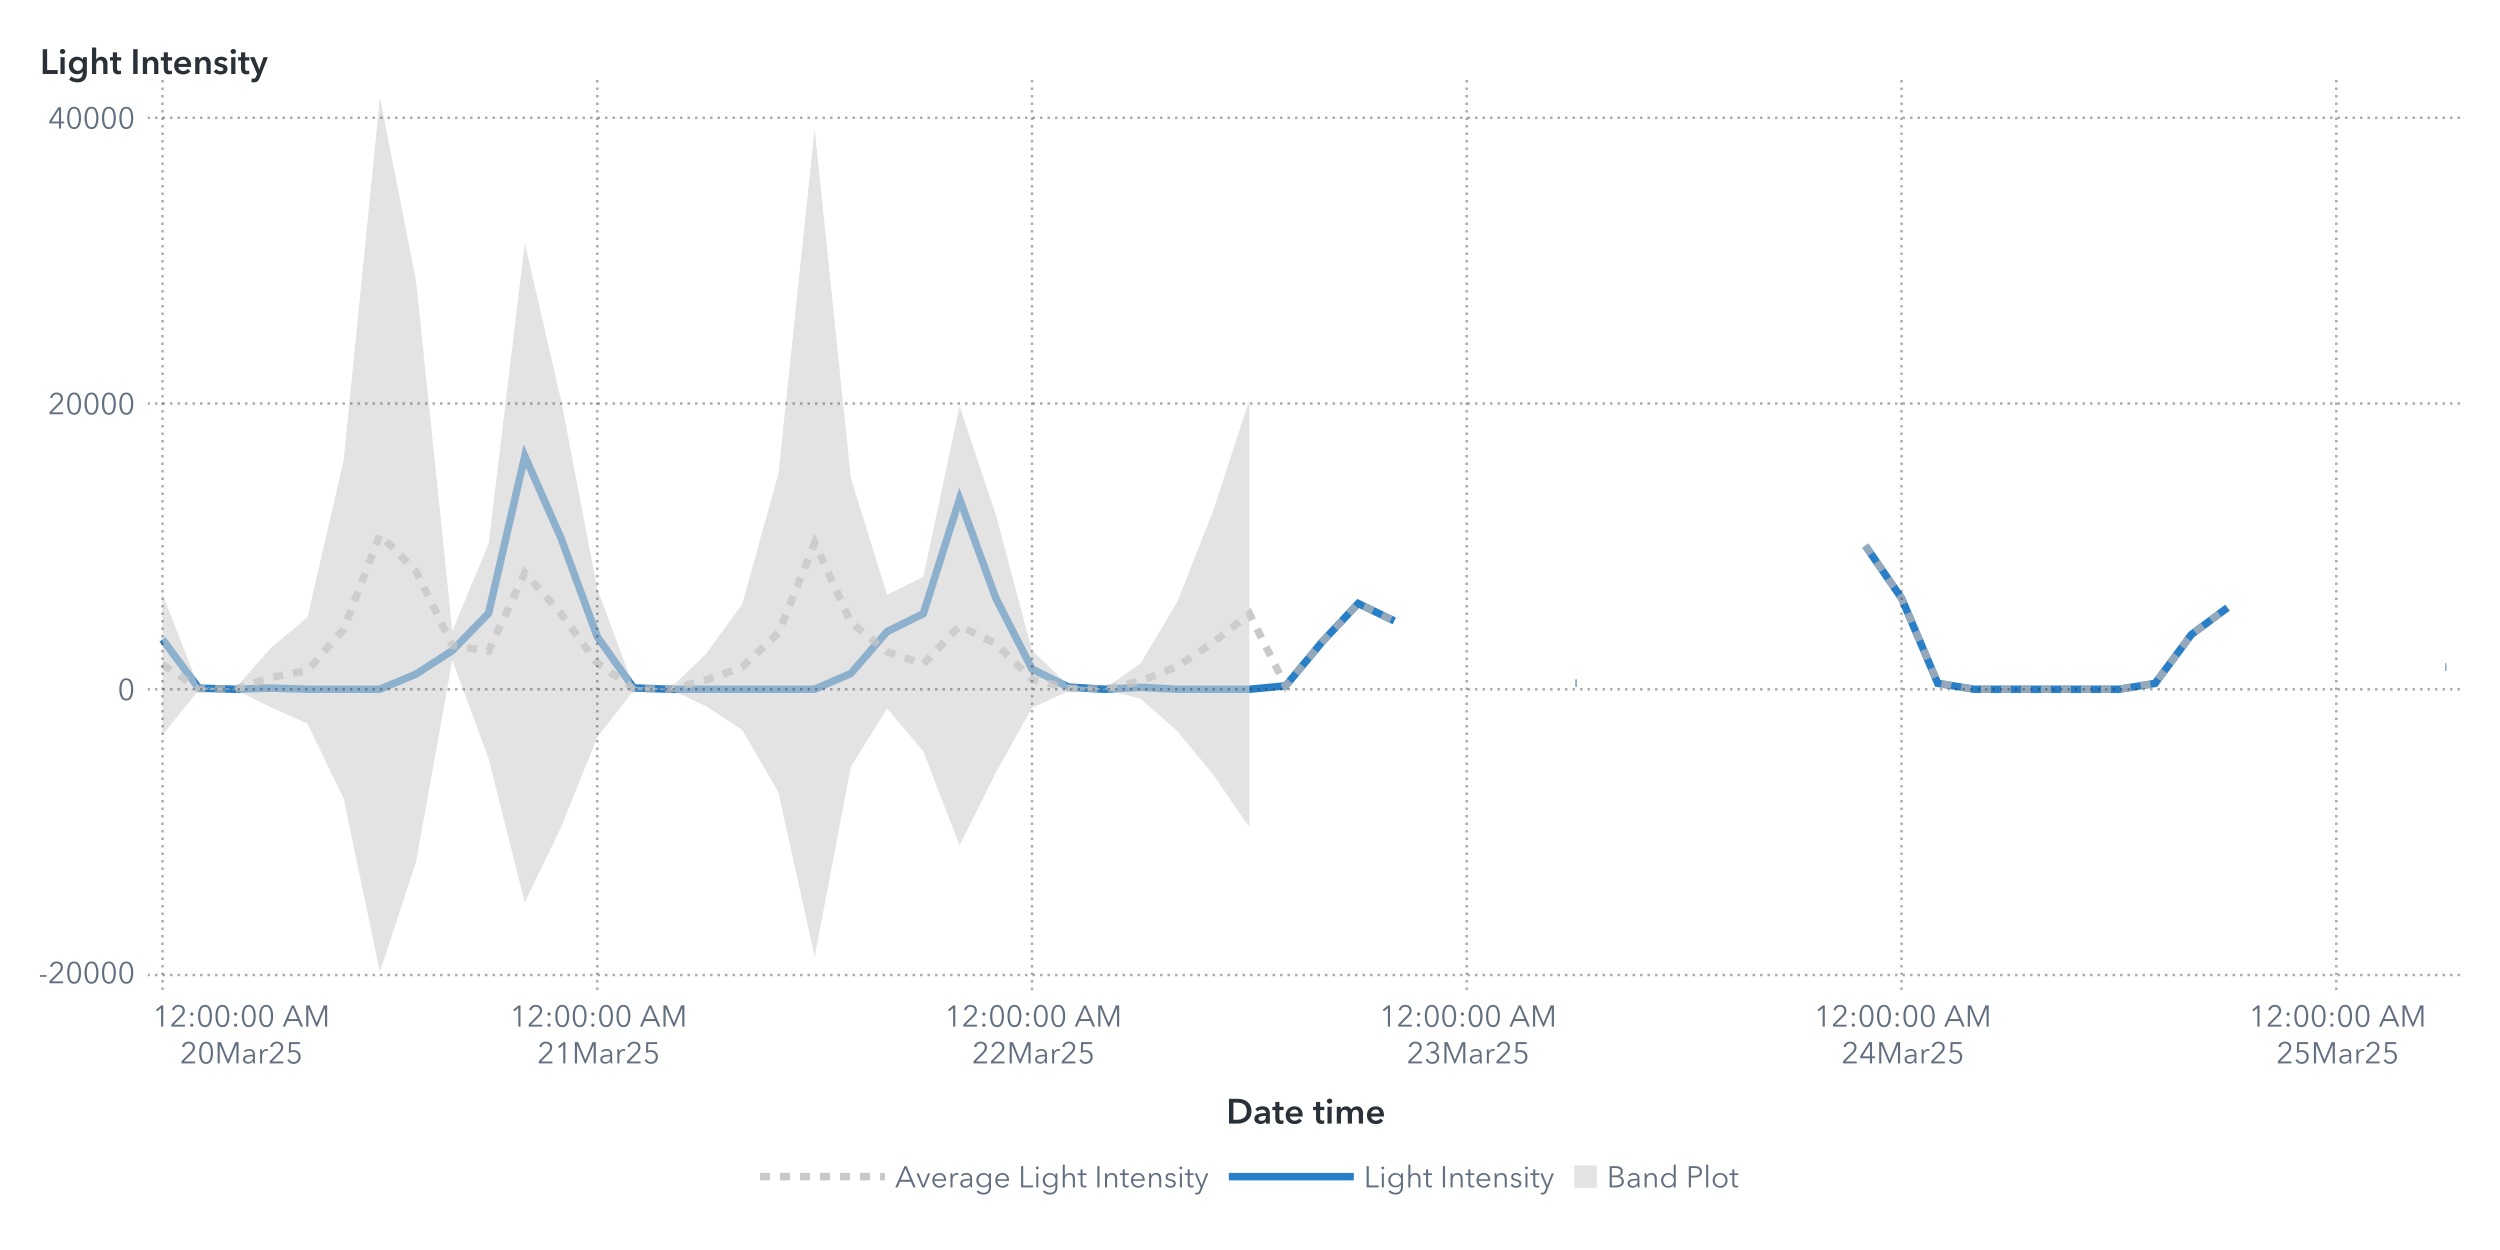
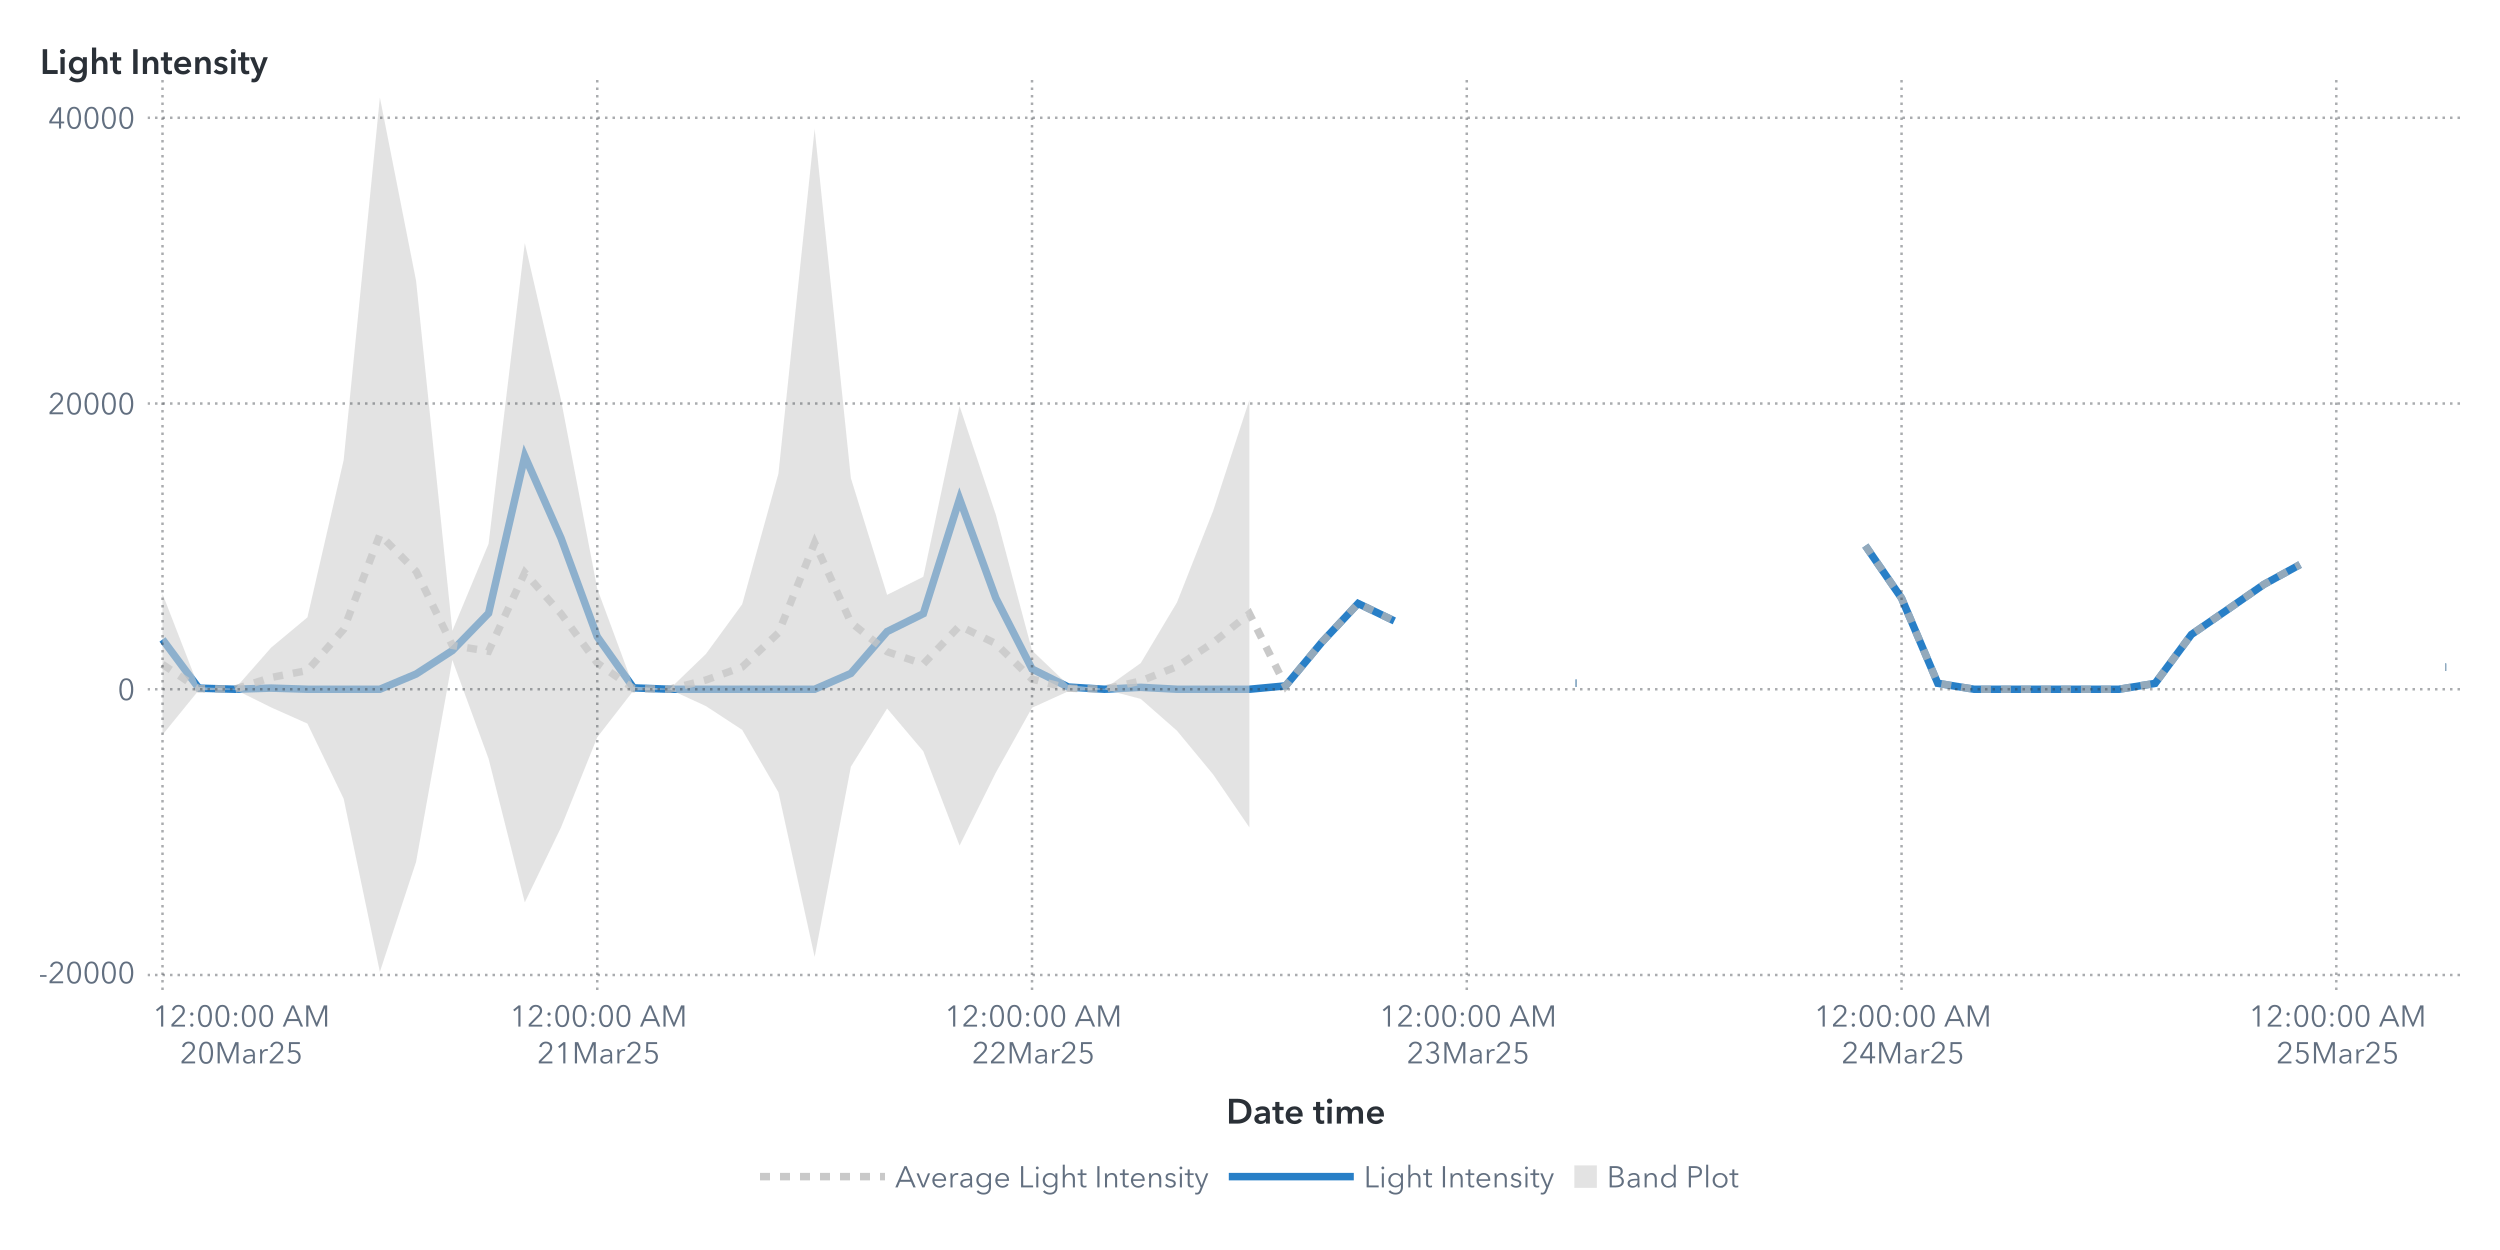
<svg xmlns="http://www.w3.org/2000/svg" xmlns:xlink="http://www.w3.org/1999/xlink" version="1.1" width="1000" height="500" viewBox="0 0 1000 500">
  <rect x="0" y="0" width="1000" height="500" fill="#ffffff">
</rect>
  <g>
    <rect x="0" y="0" rx="5" ry="5" width="1000.0" height="500.0" fill="#ffffff" opacity="0">
</rect>
    <rect x="0" y="0" rx="5" ry="5" width="1000.0" height="500.0" fill="#ffffff" opacity="0">
</rect>
    <rect x="0" y="0" rx="5" ry="5" width="1000.0" height="500.0" fill="#ffffff" opacity="0">
</rect>
    <rect x="0" y="0" rx="5" ry="5" width="1000.0" height="500.0" fill="#ffffff" opacity="0">
</rect>
    <g transform=" translate(16.0 -16.0)">
      <defs>
        <clipPath id="ClipPath0">
          <rect x="43" y="46" width="928" height="366">
</rect>
        </clipPath>
      </defs>
      <g clip-path="url(#ClipPath0)">
        <defs>
          <clipPath id="ClipPath1">
            <rect x="43" y="48" width="926" height="364">
</rect>
          </clipPath>
        </defs>
        <g clip-path="url(#ClipPath1)">
          <g transform="">
            <polyline id="Polyline_75" points="49.0,271.77  63.49,291.26  77.98,291.7  92.48,291.24  106.97,291.7  121.46,291.7  135.95,291.7  150.44,285.61  164.94,276.22  179.43,261.3  193.92,198.47  208.41,231.26  222.9,270.69  237.4,291.15  251.89,291.7  266.38,291.7  280.87,291.7  295.37,291.7  309.86,291.7  324.35,285.37  338.84,268.63  353.33,261.47  367.83,215.57  382.32,255.21  396.81,283.6  411.3,290.81  425.79,291.7  440.29,290.93  454.78,291.7  469.27,291.7  483.76,291.7  498.25,290.34  512.75,272.87  527.24,257.4  541.73,264.37 " fill="none" stroke="#287fc7" stroke-width="3.0">
</polyline>
            <polyline id="Polyline_75" points="614.19,289.28  614.69,289.28 " fill="none" stroke="#287fc7" stroke-width="3.0">
</polyline>
-             <polyline id="Polyline_75" points="730.13,234.25  744.62,255.28  759.11,289.33  773.6,291.7  788.1,291.7  802.59,291.7  817.08,291.7  831.57,291.7  846.06,289.34  860.56,269.8  875.05,259.03 " fill="none" stroke="#287fc7" stroke-width="3.0">
+             <polyline id="Polyline_75" points="730.13,234.25  744.62,255.28  759.11,289.33  773.6,291.7  788.1,291.7  802.59,291.7  817.08,291.7  831.57,291.7  846.06,289.34  860.56,269.8  875.05,259.82  889.54,249.77  904.03,241.82 " fill="none" stroke="#287fc7" stroke-width="3.0">
</polyline>
            <polyline id="Polyline_75" points="962.0,282.87  962.5,282.87 " fill="none" stroke="#287fc7" stroke-width="3.0">
</polyline>
          </g>
          <g transform="">
            <polyline id="Polyline_204" points="49.0,281.74  63.49,291.48  77.98,291.65  92.48,287.0  106.97,284.19  121.46,267.76  135.95,229.87  150.44,244.54  164.94,274.16  179.43,276.5  193.92,245.08  208.41,261.48  222.9,281.2  237.4,291.43  251.89,291.67  266.38,288.01  280.87,282.82  295.37,269.17  309.86,233.14  324.35,264.96  338.84,276.67  353.33,281.62  367.83,266.33  382.32,273.45  396.81,287.65  411.3,291.26  425.79,291.67  440.29,288.4  454.78,282.64  469.27,273.05  483.76,261.47  498.25,290.34  512.75,272.87  527.24,257.4  541.73,264.37 " fill="none" stroke="#b7b7b7" stroke-width="3.0" stroke-dasharray="4,4" opacity="0.75">
</polyline>
            <polyline id="Polyline_204" points="614.19,289.28  614.69,289.28 " fill="none" stroke="#b7b7b7" stroke-width="3.0" stroke-dasharray="4,4" opacity="0.75">
</polyline>
-             <polyline id="Polyline_204" points="730.13,234.25  744.62,255.28  759.11,289.33  773.6,291.7  788.1,291.7  802.59,291.7  817.08,291.7  831.57,291.7  846.06,289.34  860.56,269.8  875.05,259.03 " fill="none" stroke="#b7b7b7" stroke-width="3.0" stroke-dasharray="4,4" opacity="0.75">
+             <polyline id="Polyline_204" points="730.13,234.25  744.62,255.28  759.11,289.33  773.6,291.7  788.1,291.7  802.59,291.7  817.08,291.7  831.57,291.7  846.06,289.34  860.56,269.8  875.05,259.82  889.54,249.77  904.03,241.82 " fill="none" stroke="#b7b7b7" stroke-width="3.0" stroke-dasharray="4,4" opacity="0.75">
</polyline>
            <polyline id="Polyline_204" points="962.0,282.87  962.5,282.87 " fill="none" stroke="#b7b7b7" stroke-width="3.0" stroke-dasharray="4,4" opacity="0.75">
</polyline>
          </g>
          <g transform="">
            <polygon points="49.0,309.93  63.49,292.11  77.98,291.8  92.48,298.98  106.97,305.44  121.46,335.47  135.95,404.75  150.44,360.71  164.94,280.0  179.43,319.48  193.92,376.94  208.41,346.96  222.9,310.91  237.4,292.21  251.89,291.77  266.38,298.45  280.87,307.94  295.37,332.9  309.86,398.77  324.35,322.68  338.84,299.4  353.33,316.53  367.83,354.23  382.32,325.07  396.81,299.11  411.3,292.52  425.79,291.77  440.29,295.56  454.78,308.28  469.27,325.8  483.76,346.98  483.76,175.96  469.27,220.31  454.78,256.99  440.29,281.24  425.79,291.57  411.3,290.0  396.81,276.19  382.32,221.84  367.83,178.42  353.33,246.71  338.84,253.94  324.35,207.25  309.86,67.52  295.37,205.45  280.87,257.71  266.38,277.57  251.89,291.56  237.4,290.65  222.9,251.48  208.41,176.0  193.92,113.23  179.43,233.51  164.94,268.32  150.44,128.38  135.95,55.0  121.46,200.05  106.97,262.94  92.48,275.02  77.98,291.51  63.49,290.85  49.0,253.54 " fill="#d1d1d1" fill-opacity="0.6">
</polygon>
          </g>
        </g>
        <path d="M43.0 406.0L969.0 406.0" stroke="#2a3037" stroke-dasharray="1,2" fill="none" opacity="0.4">
</path>
        <path d="M43.0 291.7L969.0 291.7" stroke="#2a3037" stroke-dasharray="1,2" fill="none" opacity="0.4">
</path>
        <path d="M43.0 177.41L969.0 177.41" stroke="#2a3037" stroke-dasharray="1,2" fill="none" opacity="0.4">
</path>
        <path d="M43.0 63.11L969.0 63.11" stroke="#2a3037" stroke-dasharray="1,2" fill="none" opacity="0.4">
</path>
        <path d="M49.0 412.0L49.0 48.0" stroke="#2a3037" stroke-dasharray="1,2" fill="none" opacity="0.4">
</path>
        <path d="M222.9 412.0L222.9 48.0" stroke="#2a3037" stroke-dasharray="1,2" fill="none" opacity="0.4">
</path>
        <path d="M396.81 412.0L396.81 48.0" stroke="#2a3037" stroke-dasharray="1,2" fill="none" opacity="0.4">
</path>
        <path d="M570.71 412.0L570.71 48.0" stroke="#2a3037" stroke-dasharray="1,2" fill="none" opacity="0.4">
</path>
        <path d="M744.62 412.0L744.62 48.0" stroke="#2a3037" stroke-dasharray="1,2" fill="none" opacity="0.4">
</path>
        <path d="M918.52 412.0L918.52 48.0" stroke="#2a3037" stroke-dasharray="1,2" fill="none" opacity="0.4">
</path>
      </g>
      <defs>
        <clipPath id="ClipPath2">
          <rect x="0" y="49" width="43" height="363">
</rect>
        </clipPath>
      </defs>
      <g clip-path="url(#ClipPath2)">
        <g fill="#626f80" stroke="#626f80" transform="translate(-0.64 409.3) scale(0.012 -0.012)">
          <defs>
            <path id="g45/TT0" d="M272.0 214.0 L48.0 214.0 L48.0 271.0 L272.0 271.0 L272.0 214.0Z">
</path>
          </defs>
          <use x="0" y="0" xlink:href="#g45/TT0" />
          <defs>
            <path id="g50/TT0" d="M51.0 0 L51.0 75.0 L341.0 368.0Q 380.0,408.0  403.0,447.0 T 426.0,530.0 Q 426.0,590.0  385.5,627.5 T 286.0,665.0 Q 230.0,665.0  191.0,630.0 T 140.0,539.0  L69.0 553.0Q 84.0,629.0  144.0,677.5 T 286.0,726.0 Q 344.0,726.0  392.5,703.5 T 470.0,637.0 T 499.0,531.0 Q 499.0,469.0  470.0,421.5 T 384.0,317.0  L129.0 64.0 L504.0 64.0 L504.0 0 L51.0 0Z">
</path>
          </defs>
          <use x="320.0" y="0" xlink:href="#g50/TT0" />
          <defs>
            <path id="g48/TT0" d="M522.0 353.0Q 522.0,195.0  467.0,88.5 T 290.0,-18.0 Q 167.0,-18.0  112.5,88.5 T 58.0,353.0 Q 58.0,512.0  112.5,619.0 T 290.0,726.0 Q 412.0,726.0  467.0,618.5 T 522.0,353.0 Z M131.0 353.0Q 131.0,226.0  167.5,135.0 T 290.0,44.0 Q 375.0,44.0  412.0,135.5 T 449.0,353.0 Q 449.0,480.0  412.0,572.5 T 290.0,665.0 Q 204.0,665.0  167.5,573.0 T 131.0,353.0 Z">
</path>
          </defs>
          <use x="900.0" y="0" xlink:href="#g48/TT0" />
          <use x="1480.0" y="0" xlink:href="#g48/TT0" />
          <use x="2060.0" y="0" xlink:href="#g48/TT0" />
          <use x="2640.0" y="0" xlink:href="#g48/TT0" />
        </g>
        <text id="Text_462" x="38.0" y="409.3" font-size="9.0pt" font-family="Avenir Next for SAS" fill="#626f80" text-anchor="end" opacity="0">
-20000</text>
        <g fill="#626f80" stroke="#626f80" transform="translate(31.04 296.01) scale(0.012 -0.012)">
          <use x="0" y="0" xlink:href="#g48/TT0" />
        </g>
        <text id="Text_463" x="38.0" y="296.01" font-size="9.0pt" font-family="Avenir Next for SAS" fill="#626f80" text-anchor="end" opacity="0">
0</text>
        <g fill="#626f80" stroke="#626f80" transform="translate(3.2 181.71) scale(0.012 -0.012)">
          <use x="0" y="0" xlink:href="#g50/TT0" />
          <use x="580.0" y="0" xlink:href="#g48/TT0" />
          <use x="1160.0" y="0" xlink:href="#g48/TT0" />
          <use x="1740.0" y="0" xlink:href="#g48/TT0" />
          <use x="2320.0" y="0" xlink:href="#g48/TT0" />
        </g>
        <text id="Text_464" x="38.0" y="181.71" font-size="9.0pt" font-family="Avenir Next for SAS" fill="#626f80" text-anchor="end" opacity="0">
20000</text>
        <g fill="#626f80" stroke="#626f80" transform="translate(3.2 67.41) scale(0.012 -0.012)">
          <defs>
            <path id="g52/TT0" d="M436.0 234.0 L540.0 234.0 L540.0 171.0 L436.0 171.0 L436.0 0 L366.0 0 L366.0 171.0 L42.0 171.0 L42.0 241.0 L342.0 708.0 L436.0 708.0 L436.0 234.0Z M366.0 627.0 L364.0 627.0 L117.0 234.0 L366.0 234.0 L366.0 627.0Z">
</path>
          </defs>
          <use x="0" y="0" xlink:href="#g52/TT0" />
          <use x="580.0" y="0" xlink:href="#g48/TT0" />
          <use x="1160.0" y="0" xlink:href="#g48/TT0" />
          <use x="1740.0" y="0" xlink:href="#g48/TT0" />
          <use x="2320.0" y="0" xlink:href="#g48/TT0" />
        </g>
        <text id="Text_465" x="38.0" y="67.41" font-size="9.0pt" font-family="Avenir Next for SAS" fill="#626f80" text-anchor="end" opacity="0">
40000</text>
      </g>
      <g fill="#2a3037" stroke="#2a3037" transform="translate(0 45.59) scale(0.014 -0.014)">
        <defs>
          <path id="g76/TT1" d="M78.0 708.0 L204.0 708.0 L204.0 112.0 L505.0 112.0 L505.0 0 L78.0 0 L78.0 708.0Z">
</path>
        </defs>
        <use x="0" y="0" xlink:href="#g76/TT1" />
        <defs>
          <path id="g105/TT1" d="M133.0 715.0Q 166.0,715.0  188.5,694.5 T 211.0,643.0 Q 211.0,612.0  188.5,591.5 T 133.0,571.0 Q 101.0,571.0  79.0,592.5 T 57.0,643.0 Q 57.0,672.0  79.0,693.5 T 133.0,715.0 Z M74.0 480.0 L194.0 480.0 L194.0 0 L74.0 0 L74.0 480.0Z">
</path>
        </defs>
        <use x="511.0" y="0" xlink:href="#g105/TT1" />
        <defs>
          <path id="g103/TT1" d="M560.0 43.0Q 560.0,-91.0  492.5,-165.5 T 289.0,-240.0 Q 228.0,-240.0  162.0,-219.0 T 51.0,-161.0  L120.0 -68.0Q 154.0,-101.0  198.5,-118.5 T 288.0,-136.0 Q 370.0,-136.0  405.0,-92.5 T 440.0,29.0  L440.0 64.0 L438.0 64.0Q 412.0,29.0  371.5,10.5 T 281.0,-8.0 Q 211.0,-8.0  157.0,25.5 T 73.5,116.5 T 44.0,242.0 Q 44.0,312.0  73.0,369.5 T 155.0,460.5 T 279.0,494.0 Q 331.0,494.0  375.0,472.0 T 444.0,408.0  L446.0 408.0 L446.0 480.0 L560.0 480.0 L560.0 43.0Z M166.0 243.0Q 166.0,204.0  182.5,169.0 T 230.5,112.5 T 303.0,91.0 Q 346.0,91.0  378.5,112.0 T 428.5,168.0 T 446.0,243.0 Q 446.0,285.0  428.5,320.0 T 378.5,375.5 T 304.0,396.0 Q 241.0,396.0  203.5,352.5 T 166.0,243.0 Z">
</path>
        </defs>
        <use x="779.0" y="0" xlink:href="#g103/TT1" />
        <defs>
          <path id="g104/TT1" d="M516.0 300.0 L516.0 0 L396.0 0 L396.0 264.0Q 396.0,391.0  307.0,391.0 Q 253.0,391.0  223.5,352.5 T 194.0,262.0  L194.0 0 L74.0 0 L74.0 756.0 L194.0 756.0 L194.0 413.0 L196.0 413.0Q 212.0,446.0  250.5,470.0 T 339.0,494.0 Q 427.0,494.0  471.5,437.5 T 516.0,300.0 Z">
</path>
        </defs>
        <use x="1411.0" y="0" xlink:href="#g104/TT1" />
        <defs>
          <path id="g116/TT1" d="M3.0 480.0 L87.0 480.0 L87.0 619.0 L205.0 619.0 L205.0 480.0 L325.0 480.0 L325.0 384.0 L205.0 384.0 L205.0 161.0Q 205.0,125.0  218.0,106.0 T 268.0,87.0 Q 299.0,87.0  319.0,97.0  L323.0 3.0Q 289.0,-10.0  243.0,-10.0 Q 155.0,-10.0  121.0,35.5 T 87.0,160.0  L87.0 384.0 L3.0 384.0 L3.0 480.0Z">
</path>
        </defs>
        <use x="1995.0" y="0" xlink:href="#g116/TT1" />
        <defs>
          <path id="g73/TT1" d="M78.0 708.0 L204.0 708.0 L204.0 0 L78.0 0 L78.0 708.0Z">
</path>
        </defs>
        <use x="2585.0" y="0" xlink:href="#g73/TT1" />
        <defs>
          <path id="g110/TT1" d="M186.0 480.0 L186.0 403.0 L188.0 403.0Q 205.0,441.0  245.5,467.5 T 337.0,494.0 Q 425.0,494.0  469.5,437.5 T 514.0,300.0  L514.0 0 L394.0 0 L394.0 266.0Q 394.0,394.0  304.0,394.0 Q 250.0,394.0  221.0,355.5 T 192.0,264.0  L192.0 0 L72.0 0 L72.0 480.0 L186.0 480.0Z">
</path>
        </defs>
        <use x="2867.0" y="0" xlink:href="#g110/TT1" />
        <use x="3449.0" y="0" xlink:href="#g116/TT1" />
        <defs>
          <path id="g101/TT1" d="M529.0 202.0 L164.0 202.0Q 168.0,152.0  208.0,118.0 T 301.0,84.0 Q 384.0,84.0  428.0,146.0  L508.0 82.0Q 437.0,-14.0  302.0,-14.0 Q 228.0,-14.0  169.5,16.5 T 77.5,104.0 T 44.0,237.0 Q 44.0,313.0  77.0,371.5 T 168.0,462.0 T 298.0,494.0 Q 402.0,494.0  466.0,427.0 T 530.0,234.0 Q 530.0,213.0  529.0,202.0 Z M297.0 404.0Q 244.0,404.0  206.0,371.0 T 164.0,288.0  L410.0 288.0Q 410.0,338.0  381.0,371.0 T 297.0,404.0 Z">
</path>
        </defs>
        <use x="3789.0" y="0" xlink:href="#g101/TT1" />
        <use x="4363.0" y="0" xlink:href="#g110/TT1" />
        <defs>
          <path id="g115/TT1" d="M230.0 404.0Q 198.0,404.0  175.5,391.0 T 153.0,352.0 Q 153.0,327.0  176.0,315.0 T 257.0,289.0 Q 325.0,273.0  368.5,241.0 T 412.0,146.0 Q 412.0,64.0  355.5,25.0 T 212.0,-14.0 Q 155.0,-14.0  102.0,7.0 T 15.0,65.0  L94.0 139.0Q 114.0,112.0  146.5,95.5 T 217.0,79.0 Q 248.0,79.0  271.0,93.0 T 294.0,136.0 Q 294.0,164.0  269.5,177.5 T 184.0,205.0 Q 119.0,221.0  80.5,250.5 T 42.0,341.0 Q 42.0,416.0  98.0,455.0 T 233.0,494.0 Q 287.0,494.0  336.0,475.0 T 413.0,421.0  L335.0 352.0Q 318.0,374.0  290.0,389.0 T 230.0,404.0 Z">
</path>
        </defs>
        <use x="4945.0" y="0" xlink:href="#g115/TT1" />
        <use x="5389.0" y="0" xlink:href="#g105/TT1" />
        <use x="5657.0" y="0" xlink:href="#g116/TT1" />
        <defs>
          <path id="g121/TT1" d="M133.0 480.0 L267.0 131.0 L269.0 131.0 L388.0 480.0 L513.0 480.0 L286.0 -103.0Q 258.0,-174.0  218.5,-207.0 T 104.0,-240.0 Q 71.0,-240.0  42.0,-233.0  L52.0 -129.0Q 74.0,-136.0  97.0,-136.0 Q 133.0,-136.0  149.0,-119.5 T 182.0,-61.0  L206.0 0 L0 480.0 L133.0 480.0Z">
</path>
        </defs>
        <use x="5997.0" y="0" xlink:href="#g121/TT1" />
      </g>
      <text id="Text_466" x="0" y="45.59" font-size="10.5pt" font-family="Avenir Next for SAS" font-weight="bold" fill="#2a3037" text-anchor="start" opacity="0">
Light Intensity</text>
      <defs>
        <clipPath id="ClipPath3">
          <rect x="43" y="412" width="925" height="57">
</rect>
        </clipPath>
      </defs>
      <g clip-path="url(#ClipPath3)">
        <g fill="#626f80" stroke="#626f80" transform="translate(45.0 426.65) scale(0.012 -0.012)">
          <defs>
            <path id="g49/TT0" d="M358.0 0 L286.0 0 L286.0 619.0 L158.0 510.0 L114.0 560.0 L294.0 708.0 L358.0 708.0 L358.0 0Z">
</path>
          </defs>
          <use x="0" y="0" xlink:href="#g49/TT0" />
          <use x="580.0" y="0" xlink:href="#g50/TT0" />
          <defs>
            <path id="g58/TT0" d="M150.0 366.0Q 127.0,366.0  111.5,382.0 T 96.0,420.0 Q 96.0,442.0  111.5,458.0 T 150.0,474.0 Q 173.0,474.0  188.5,458.0 T 204.0,420.0 Q 204.0,398.0  188.5,382.0 T 150.0,366.0 Z M150.0 -6.0Q 127.0,-6.0  111.5,10.0 T 96.0,48.0 Q 96.0,70.0  111.5,86.0 T 150.0,102.0 Q 173.0,102.0  188.5,86.0 T 204.0,48.0 Q 204.0,26.0  188.5,10.0 T 150.0,-6.0 Z">
</path>
          </defs>
          <use x="1160.0" y="0" xlink:href="#g58/TT0" />
          <use x="1460.0" y="0" xlink:href="#g48/TT0" />
          <use x="2040.0" y="0" xlink:href="#g48/TT0" />
          <use x="2620.0" y="0" xlink:href="#g58/TT0" />
          <use x="2920.0" y="0" xlink:href="#g48/TT0" />
          <use x="3500.0" y="0" xlink:href="#g48/TT0" />
          <defs>
            <path id="g65/TT0" d="M89.0 0 L10.0 0 L316.0 708.0 L386.0 708.0 L690.0 0 L610.0 0 L532.0 186.0 L166.0 186.0 L89.0 0Z M193.0 252.0 L505.0 252.0 L349.0 628.0 L193.0 252.0Z">
</path>
          </defs>
          <use x="4330.0" y="0" xlink:href="#g65/TT0" />
          <defs>
            <path id="g77/TT0" d="M444.0 122.0 L445.0 122.0 L682.0 708.0 L792.0 708.0 L792.0 0 L720.0 0 L720.0 615.0 L718.0 615.0 L462.0 0 L424.0 0 L168.0 615.0 L166.0 615.0 L166.0 0 L94.0 0 L94.0 708.0 L204.0 708.0 L444.0 122.0Z">
</path>
          </defs>
          <use x="5030.0" y="0" xlink:href="#g77/TT0" />
        </g>
        <text x="80.0" y="426.65" font-size="9.0pt" font-family="Avenir Next for SAS" fill="#626f80" text-anchor="middle" opacity="0">
12:00:00 AM</text>
        <g fill="#626f80" stroke="#626f80" transform="translate(56.0 441.35) scale(0.012 -0.012)">
          <use x="0" y="0" xlink:href="#g50/TT0" />
          <use x="580.0" y="0" xlink:href="#g48/TT0" />
          <use x="1160.0" y="0" xlink:href="#g77/TT0" />
          <defs>
            <path id="g97/TT0" d="M260.0 423.0Q 220.0,423.0  183.0,408.0 T 121.0,368.0  L83.0 413.0Q 113.0,443.0  161.0,461.5 T 267.0,480.0 Q 347.0,480.0  398.0,436.0 T 449.0,310.0  L449.0 105.0Q 449.0,42.0  457.0,0  L396.0 0Q 389.0,40.0  389.0,76.0  L387.0 76.0Q 355.0,30.0  314.5,9.0 T 217.0,-12.0 Q 178.0,-12.0  141.0,2.5 T 79.5,49.0 T 55.0,130.0 Q 55.0,198.0  99.0,232.0 T 212.5,276.5 T 385.0,287.0  L385.0 302.0Q 385.0,362.0  353.0,392.5 T 260.0,423.0 Z M125.0 133.0Q 125.0,87.0  157.0,65.5 T 235.0,44.0 Q 304.0,44.0  344.5,89.0 T 385.0,199.0  L385.0 234.0 L365.0 234.0Q 259.0,234.0  192.0,213.5 T 125.0,133.0 Z">
</path>
          </defs>
          <use x="2046.0" y="0" xlink:href="#g97/TT0" />
          <defs>
            <path id="g114/TT0" d="M86.0 468.0 L151.0 468.0Q 155.0,418.0  155.0,388.0  L157.0 388.0Q 177.0,429.0  217.5,454.5 T 307.0,480.0 Q 334.0,480.0  352.0,475.0  L343.0 411.0Q 337.0,413.0  322.5,415.0 T 295.0,417.0 Q 236.0,417.0  197.0,372.5 T 158.0,240.0  L158.0 0 L90.0 0 L90.0 365.0Q 90.0,425.0  86.0,468.0 Z">
</path>
          </defs>
          <use x="2580.0" y="0" xlink:href="#g114/TT0" />
          <use x="2940.0" y="0" xlink:href="#g50/TT0" />
          <defs>
            <path id="g53/TT0" d="M180.0 644.0 L175.0 425.0Q 219.0,441.0  273.0,441.0 Q 339.0,441.0  391.5,413.0 T 473.5,334.5 T 503.0,219.0 Q 503.0,151.0  473.5,97.0 T 390.5,12.5 T 268.0,-18.0 Q 194.0,-18.0  140.0,16.0 T 56.0,111.0  L121.0 140.0Q 140.0,96.0  179.0,70.0 T 264.0,44.0 Q 311.0,44.0  349.0,66.0 T 408.5,126.5 T 430.0,212.0 Q 430.0,289.0  380.5,335.5 T 254.0,382.0 Q 180.0,382.0  107.0,343.0  L114.0 708.0 L475.0 708.0 L475.0 644.0 L180.0 644.0Z">
</path>
          </defs>
          <use x="3520.0" y="0" xlink:href="#g53/TT0" />
        </g>
        <text x="80.0" y="441.35" font-size="9.0pt" font-family="Avenir Next for SAS" fill="#626f80" text-anchor="middle" opacity="0">
20Mar25</text>
        <g fill="#626f80" stroke="#626f80" transform="translate(187.9 426.65) scale(0.012 -0.012)">
          <use x="0" y="0" xlink:href="#g49/TT0" />
          <use x="580.0" y="0" xlink:href="#g50/TT0" />
          <use x="1160.0" y="0" xlink:href="#g58/TT0" />
          <use x="1460.0" y="0" xlink:href="#g48/TT0" />
          <use x="2040.0" y="0" xlink:href="#g48/TT0" />
          <use x="2620.0" y="0" xlink:href="#g58/TT0" />
          <use x="2920.0" y="0" xlink:href="#g48/TT0" />
          <use x="3500.0" y="0" xlink:href="#g48/TT0" />
          <use x="4330.0" y="0" xlink:href="#g65/TT0" />
          <use x="5030.0" y="0" xlink:href="#g77/TT0" />
        </g>
        <text x="222.9" y="426.65" font-size="9.0pt" font-family="Avenir Next for SAS" fill="#626f80" text-anchor="middle" opacity="0">
12:00:00 AM</text>
        <g fill="#626f80" stroke="#626f80" transform="translate(198.9 441.35) scale(0.012 -0.012)">
          <use x="0" y="0" xlink:href="#g50/TT0" />
          <use x="580.0" y="0" xlink:href="#g49/TT0" />
          <use x="1160.0" y="0" xlink:href="#g77/TT0" />
          <use x="2046.0" y="0" xlink:href="#g97/TT0" />
          <use x="2580.0" y="0" xlink:href="#g114/TT0" />
          <use x="2940.0" y="0" xlink:href="#g50/TT0" />
          <use x="3520.0" y="0" xlink:href="#g53/TT0" />
        </g>
        <text x="222.9" y="441.35" font-size="9.0pt" font-family="Avenir Next for SAS" fill="#626f80" text-anchor="middle" opacity="0">
21Mar25</text>
        <g fill="#626f80" stroke="#626f80" transform="translate(361.81 426.65) scale(0.012 -0.012)">
          <use x="0" y="0" xlink:href="#g49/TT0" />
          <use x="580.0" y="0" xlink:href="#g50/TT0" />
          <use x="1160.0" y="0" xlink:href="#g58/TT0" />
          <use x="1460.0" y="0" xlink:href="#g48/TT0" />
          <use x="2040.0" y="0" xlink:href="#g48/TT0" />
          <use x="2620.0" y="0" xlink:href="#g58/TT0" />
          <use x="2920.0" y="0" xlink:href="#g48/TT0" />
          <use x="3500.0" y="0" xlink:href="#g48/TT0" />
          <use x="4330.0" y="0" xlink:href="#g65/TT0" />
          <use x="5030.0" y="0" xlink:href="#g77/TT0" />
        </g>
        <text x="396.81" y="426.65" font-size="9.0pt" font-family="Avenir Next for SAS" fill="#626f80" text-anchor="middle" opacity="0">
12:00:00 AM</text>
        <g fill="#626f80" stroke="#626f80" transform="translate(372.81 441.35) scale(0.012 -0.012)">
          <use x="0" y="0" xlink:href="#g50/TT0" />
          <use x="580.0" y="0" xlink:href="#g50/TT0" />
          <use x="1160.0" y="0" xlink:href="#g77/TT0" />
          <use x="2046.0" y="0" xlink:href="#g97/TT0" />
          <use x="2580.0" y="0" xlink:href="#g114/TT0" />
          <use x="2940.0" y="0" xlink:href="#g50/TT0" />
          <use x="3520.0" y="0" xlink:href="#g53/TT0" />
        </g>
        <text x="396.81" y="441.35" font-size="9.0pt" font-family="Avenir Next for SAS" fill="#626f80" text-anchor="middle" opacity="0">
22Mar25</text>
        <g fill="#626f80" stroke="#626f80" transform="translate(535.71 426.65) scale(0.012 -0.012)">
          <use x="0" y="0" xlink:href="#g49/TT0" />
          <use x="580.0" y="0" xlink:href="#g50/TT0" />
          <use x="1160.0" y="0" xlink:href="#g58/TT0" />
          <use x="1460.0" y="0" xlink:href="#g48/TT0" />
          <use x="2040.0" y="0" xlink:href="#g48/TT0" />
          <use x="2620.0" y="0" xlink:href="#g58/TT0" />
          <use x="2920.0" y="0" xlink:href="#g48/TT0" />
          <use x="3500.0" y="0" xlink:href="#g48/TT0" />
          <use x="4330.0" y="0" xlink:href="#g65/TT0" />
          <use x="5030.0" y="0" xlink:href="#g77/TT0" />
        </g>
        <text x="570.71" y="426.65" font-size="9.0pt" font-family="Avenir Next for SAS" fill="#626f80" text-anchor="middle" opacity="0">
12:00:00 AM</text>
        <g fill="#626f80" stroke="#626f80" transform="translate(546.71 441.35) scale(0.012 -0.012)">
          <use x="0" y="0" xlink:href="#g50/TT0" />
          <defs>
            <path id="g51/TT0" d="M245.0 402.0Q 319.0,402.0  364.5,433.5 T 410.0,532.0 Q 410.0,590.0  369.0,627.5 T 270.0,665.0 Q 226.0,665.0  191.0,643.5 T 135.0,582.0  L74.0 614.0Q 106.0,670.0  157.0,698.0 T 274.0,726.0 Q 331.0,726.0  378.0,703.5 T 453.0,638.0 T 481.0,536.0 Q 481.0,475.0  446.5,432.0 T 358.0,374.0  L358.0 372.0Q 421.0,359.0  461.0,312.0 T 501.0,196.0 Q 501.0,131.0  470.0,82.5 T 387.0,8.0 T 273.0,-18.0 Q 196.0,-18.0  137.5,19.5 T 49.0,127.0  L117.0 152.0Q 135.0,102.0  177.0,73.0 T 273.0,44.0 Q 314.0,44.0  350.0,62.5 T 407.5,115.5 T 429.0,196.0 Q 429.0,271.0  376.0,305.5 T 245.0,340.0  L214.0 340.0 L214.0 402.0 L245.0 402.0Z">
</path>
          </defs>
          <use x="580.0" y="0" xlink:href="#g51/TT0" />
          <use x="1160.0" y="0" xlink:href="#g77/TT0" />
          <use x="2046.0" y="0" xlink:href="#g97/TT0" />
          <use x="2580.0" y="0" xlink:href="#g114/TT0" />
          <use x="2940.0" y="0" xlink:href="#g50/TT0" />
          <use x="3520.0" y="0" xlink:href="#g53/TT0" />
        </g>
        <text x="570.71" y="441.35" font-size="9.0pt" font-family="Avenir Next for SAS" fill="#626f80" text-anchor="middle" opacity="0">
23Mar25</text>
        <g fill="#626f80" stroke="#626f80" transform="translate(709.62 426.65) scale(0.012 -0.012)">
          <use x="0" y="0" xlink:href="#g49/TT0" />
          <use x="580.0" y="0" xlink:href="#g50/TT0" />
          <use x="1160.0" y="0" xlink:href="#g58/TT0" />
          <use x="1460.0" y="0" xlink:href="#g48/TT0" />
          <use x="2040.0" y="0" xlink:href="#g48/TT0" />
          <use x="2620.0" y="0" xlink:href="#g58/TT0" />
          <use x="2920.0" y="0" xlink:href="#g48/TT0" />
          <use x="3500.0" y="0" xlink:href="#g48/TT0" />
          <use x="4330.0" y="0" xlink:href="#g65/TT0" />
          <use x="5030.0" y="0" xlink:href="#g77/TT0" />
        </g>
        <text x="744.62" y="426.65" font-size="9.0pt" font-family="Avenir Next for SAS" fill="#626f80" text-anchor="middle" opacity="0">
12:00:00 AM</text>
        <g fill="#626f80" stroke="#626f80" transform="translate(720.62 441.35) scale(0.012 -0.012)">
          <use x="0" y="0" xlink:href="#g50/TT0" />
          <use x="580.0" y="0" xlink:href="#g52/TT0" />
          <use x="1160.0" y="0" xlink:href="#g77/TT0" />
          <use x="2046.0" y="0" xlink:href="#g97/TT0" />
          <use x="2580.0" y="0" xlink:href="#g114/TT0" />
          <use x="2940.0" y="0" xlink:href="#g50/TT0" />
          <use x="3520.0" y="0" xlink:href="#g53/TT0" />
        </g>
        <text x="744.62" y="441.35" font-size="9.0pt" font-family="Avenir Next for SAS" fill="#626f80" text-anchor="middle" opacity="0">
24Mar25</text>
        <g fill="#626f80" stroke="#626f80" transform="translate(883.52 426.65) scale(0.012 -0.012)">
          <use x="0" y="0" xlink:href="#g49/TT0" />
          <use x="580.0" y="0" xlink:href="#g50/TT0" />
          <use x="1160.0" y="0" xlink:href="#g58/TT0" />
          <use x="1460.0" y="0" xlink:href="#g48/TT0" />
          <use x="2040.0" y="0" xlink:href="#g48/TT0" />
          <use x="2620.0" y="0" xlink:href="#g58/TT0" />
          <use x="2920.0" y="0" xlink:href="#g48/TT0" />
          <use x="3500.0" y="0" xlink:href="#g48/TT0" />
          <use x="4330.0" y="0" xlink:href="#g65/TT0" />
          <use x="5030.0" y="0" xlink:href="#g77/TT0" />
        </g>
        <text x="918.52" y="426.65" font-size="9.0pt" font-family="Avenir Next for SAS" fill="#626f80" text-anchor="middle" opacity="0">
12:00:00 AM</text>
        <g fill="#626f80" stroke="#626f80" transform="translate(894.52 441.35) scale(0.012 -0.012)">
          <use x="0" y="0" xlink:href="#g50/TT0" />
          <use x="580.0" y="0" xlink:href="#g53/TT0" />
          <use x="1160.0" y="0" xlink:href="#g77/TT0" />
          <use x="2046.0" y="0" xlink:href="#g97/TT0" />
          <use x="2580.0" y="0" xlink:href="#g114/TT0" />
          <use x="2940.0" y="0" xlink:href="#g50/TT0" />
          <use x="3520.0" y="0" xlink:href="#g53/TT0" />
        </g>
        <text x="918.52" y="441.35" font-size="9.0pt" font-family="Avenir Next for SAS" fill="#626f80" text-anchor="middle" opacity="0">
25Mar25</text>
      </g>
      <g fill="#2a3037" stroke="#2a3037" transform="translate(474.5 465.44) scale(0.014 -0.014)">
        <defs>
          <path id="g68/TT1" d="M329.0 708.0Q 430.0,708.0  518.5,673.0 T 663.5,558.5 T 720.0,354.0 Q 720.0,237.0  663.0,157.0 T 516.5,38.5 T 329.0,0  L78.0 0 L78.0 708.0 L329.0 708.0Z M585.0 354.0Q 585.0,492.0  506.0,546.0 T 309.0,600.0  L204.0 600.0 L204.0 110.0 L309.0 110.0Q 424.0,110.0  504.5,166.5 T 585.0,354.0 Z">
</path>
        </defs>
        <use x="0" y="0" xlink:href="#g68/TT1" />
        <defs>
          <path id="g97/TT1" d="M367.0 61.0Q 349.0,29.0  308.5,8.5 T 218.0,-12.0 Q 175.0,-12.0  134.0,3.0 T 65.5,51.5 T 38.0,137.0 Q 38.0,233.0  131.0,266.5 T 368.0,300.0  L368.0 312.0Q 368.0,354.0  337.0,377.0 T 258.0,400.0 Q 221.0,400.0  186.0,384.5 T 127.0,345.0  L65.0 418.0Q 105.0,455.0  158.5,474.5 T 268.0,494.0 Q 385.0,494.0  433.5,436.0 T 482.0,292.0  L482.0 0 L370.0 0 L370.0 61.0 L367.0 61.0Z M341.0 219.0Q 158.0,219.0  158.0,139.0 Q 158.0,107.0  182.5,93.0 T 242.0,79.0 Q 303.0,79.0  335.5,111.5 T 368.0,202.0  L368.0 219.0 L341.0 219.0Z">
</path>
        </defs>
        <use x="764.0" y="0" xlink:href="#g97/TT1" />
        <use x="1314.0" y="0" xlink:href="#g116/TT1" />
        <use x="1654.0" y="0" xlink:href="#g101/TT1" />
        <use x="2478.0" y="0" xlink:href="#g116/TT1" />
        <use x="2818.0" y="0" xlink:href="#g105/TT1" />
        <defs>
          <path id="g109/TT1" d="M822.0 300.0 L822.0 0 L702.0 0 L702.0 266.0Q 702.0,394.0  612.0,394.0 Q 560.0,394.0  533.0,354.5 T 506.0,262.0  L506.0 0 L386.0 0 L386.0 290.0Q 386.0,337.0  363.5,365.5 T 297.0,394.0 Q 246.0,394.0  219.0,355.5 T 192.0,264.0  L192.0 0 L72.0 0 L72.0 480.0 L186.0 480.0 L186.0 403.0 L188.0 403.0Q 205.0,442.0  244.0,468.0 T 337.0,494.0 Q 390.0,494.0  428.0,470.0 T 487.0,403.0 Q 511.0,447.0  551.5,470.5 T 645.0,494.0 Q 733.0,494.0  777.5,437.5 T 822.0,300.0 Z">
</path>
        </defs>
        <use x="3086.0" y="0" xlink:href="#g109/TT1" />
        <use x="3976.0" y="0" xlink:href="#g101/TT1" />
      </g>
      <text id="Text_468" x="505.5" y="465.44" font-size="10.5pt" font-family="Avenir Next for SAS" font-weight="bold" fill="#2a3037" text-anchor="middle" opacity="0">
Date time</text>
    </g>
    <g transform=" translate(16.0 -16.0)">
</g>
    <g transform=" translate(16.0 -16.0)">
</g>
    <g transform=" translate(16.0 -16.0)">
      <rect x="282.0" y="473.3" rx="5" ry="5" width="403.52" height="26.7" fill="#ffffff">
</rect>
      <path d="M288.0 486.65L338.0 486.65" stroke="#b7b7b7" stroke-dasharray="4,4" stroke-width="3.0" fill="none" opacity="0.75">
</path>
      <g fill="#626f80" stroke="#626f80" transform="translate(342.0 490.95) scale(0.012 -0.012)">
        <use x="0" y="0" xlink:href="#g65/TT0" />
        <defs>
          <path id="g118/TT0" d="M282.0 0 L207.0 0 L16.0 468.0 L92.0 468.0 L244.0 72.0 L246.0 72.0 L399.0 468.0 L472.0 468.0 L282.0 0Z">
</path>
        </defs>
        <use x="700.0" y="0" xlink:href="#g118/TT0" />
        <defs>
          <path id="g101/TT0" d="M515.0 216.0 L127.0 216.0Q 128.0,169.0  150.5,130.5 T 212.0,69.0 T 298.0,46.0 Q 347.0,46.0  387.0,69.5 T 448.0,127.0  L499.0 87.0Q 421.0,-12.0  298.0,-12.0 Q 229.0,-12.0  174.0,20.0 T 87.5,108.0 T 56.0,234.0 Q 56.0,303.0  87.0,359.5 T 172.0,448.0 T 292.0,480.0 Q 363.0,480.0  413.5,449.5 T 490.0,366.0 T 516.0,248.0 Q 516.0,228.0  515.0,216.0 Z M292.0 423.0Q 248.0,423.0  211.5,402.0 T 153.0,345.5 T 128.0,270.0  L447.0 270.0Q 444.0,338.0  403.5,380.5 T 292.0,423.0 Z">
</path>
        </defs>
        <use x="1188.0" y="0" xlink:href="#g101/TT0" />
        <use x="1760.0" y="0" xlink:href="#g114/TT0" />
        <use x="2120.0" y="0" xlink:href="#g97/TT0" />
        <defs>
          <path id="g103/TT0" d="M294.0 -180.0Q 389.0,-180.0  433.0,-129.0 T 477.0,4.0  L477.0 92.0 L475.0 92.0Q 449.0,50.0  399.5,25.0 T 298.0,0 Q 226.0,0  171.0,30.5 T 86.0,115.5 T 56.0,238.0 Q 56.0,305.0  86.5,360.0 T 172.0,447.5 T 298.0,480.0 Q 351.0,480.0  399.5,455.5 T 475.0,387.0  L477.0 387.0 L477.0 468.0 L545.0 468.0 L545.0 4.0Q 545.0,-56.0  523.0,-110.5 T 444.0,-202.5 T 291.0,-240.0 Q 227.0,-240.0  167.5,-215.0 T 66.0,-146.0  L115.0 -94.0Q 144.0,-131.0  193.0,-155.5 T 294.0,-180.0 Z M305.0 58.0Q 357.0,58.0  398.0,81.0 T 462.0,145.5 T 485.0,240.0 Q 485.0,289.0  461.5,331.0 T 397.0,398.0 T 305.0,423.0 Q 250.0,423.0  210.0,398.0 T 149.0,331.5 T 128.0,240.0 Q 128.0,190.0  149.0,148.5 T 210.0,82.5 T 250.0,58.0 Z">
</path>
        </defs>
        <use x="2654.0" y="0" xlink:href="#g103/TT0" />
        <use x="3286.0" y="0" xlink:href="#g101/TT0" />
        <defs>
          <path id="g76/TT0" d="M166.0 64.0 L496.0 64.0 L496.0 0 L94.0 0 L94.0 708.0 L166.0 708.0 L166.0 64.0Z">
</path>
        </defs>
        <use x="4108.0" y="0" xlink:href="#g76/TT0" />
        <defs>
          <path id="g105/TT0" d="M125.0 600.0Q 106.0,600.0  91.5,614.0 T 77.0,648.0 Q 77.0,668.0  91.5,682.0 T 125.0,696.0 Q 144.0,696.0  158.5,682.0 T 173.0,648.0 Q 173.0,628.0  158.5,614.0 T 125.0,600.0 Z M159.0 0 L91.0 0 L91.0 468.0 L159.0 468.0 L159.0 0Z">
</path>
        </defs>
        <use x="4618.0" y="0" xlink:href="#g105/TT0" />
        <use x="4868.0" y="0" xlink:href="#g103/TT0" />
        <defs>
          <path id="g104/TT0" d="M319.0 480.0Q 406.0,480.0  451.5,428.0 T 497.0,287.0  L497.0 0 L429.0 0 L429.0 259.0Q 429.0,338.0  400.5,380.5 T 302.0,423.0 Q 264.0,423.0  232.0,402.5 T 180.0,341.0 T 160.0,240.0  L160.0 0 L92.0 0 L92.0 756.0 L160.0 756.0 L160.0 391.0 L162.0 391.0Q 180.0,431.0  224.5,455.5 T 319.0,480.0 Z">
</path>
        </defs>
        <use x="5500.0" y="0" xlink:href="#g104/TT0" />
        <defs>
          <path id="g116/TT0" d="M169.0 411.0 L169.0 138.0Q 169.0,89.0  187.0,70.5 T 239.0,52.0 Q 268.0,52.0  298.0,67.0  L301.0 8.0Q 264.0,-6.0  221.0,-6.0 Q 173.0,-6.0  137.0,22.0 T 101.0,119.0  L101.0 411.0 L4.0 411.0 L4.0 468.0 L101.0 468.0 L101.0 600.0 L169.0 600.0 L169.0 468.0 L301.0 468.0 L301.0 411.0 L169.0 411.0Z">
</path>
        </defs>
        <use x="6083.0" y="0" xlink:href="#g116/TT0" />
        <defs>
          <path id="g73/TT0" d="M166.0 0 L94.0 0 L94.0 708.0 L166.0 708.0 L166.0 0Z">
</path>
        </defs>
        <use x="6650.0" y="0" xlink:href="#g73/TT0" />
        <defs>
          <path id="g110/TT0" d="M155.0 388.0 L157.0 388.0Q 176.0,428.0  221.5,454.0 T 317.0,480.0 Q 404.0,480.0  449.5,428.0 T 495.0,287.0  L495.0 0 L427.0 0 L427.0 259.0Q 427.0,338.0  398.5,380.5 T 300.0,423.0 Q 262.0,423.0  230.0,402.5 T 178.0,341.0 T 158.0,240.0  L158.0 0 L90.0 0 L90.0 365.0Q 90.0,425.0  86.0,468.0  L151.0 468.0Q 155.0,418.0  155.0,388.0 Z">
</path>
        </defs>
        <use x="6910.0" y="0" xlink:href="#g110/TT0" />
        <use x="7491.0" y="0" xlink:href="#g116/TT0" />
        <use x="7808.0" y="0" xlink:href="#g101/TT0" />
        <use x="8380.0" y="0" xlink:href="#g110/TT0" />
        <defs>
          <path id="g115/TT0" d="M224.0 423.0Q 183.0,423.0  154.0,404.5 T 125.0,350.0 Q 125.0,318.0  151.0,300.0 T 237.0,270.0 Q 320.0,253.0  359.5,220.0 T 399.0,133.0 Q 399.0,59.0  347.5,23.5 T 223.0,-12.0 Q 167.0,-12.0  118.0,11.0 T 38.0,79.0  L92.0 119.0Q 111.0,87.0  146.5,66.5 T 222.0,46.0 Q 270.0,46.0  301.0,65.5 T 332.0,128.0 Q 332.0,163.0  299.5,182.0 T 194.0,218.0 Q 136.0,232.0  98.0,258.5 T 60.0,344.0 Q 60.0,411.0  108.5,445.5 T 227.0,480.0 Q 277.0,480.0  323.0,457.5 T 391.0,396.0  L339.0 357.0Q 324.0,387.0  293.0,405.0 T 224.0,423.0 Z">
</path>
        </defs>
        <use x="8961.0" y="0" xlink:href="#g115/TT0" />
        <use x="9405.0" y="0" xlink:href="#g105/TT0" />
        <use x="9655.0" y="0" xlink:href="#g116/TT0" />
        <defs>
          <path id="g121/TT0" d="M253.0 73.0 L398.0 468.0 L472.0 468.0 L239.0 -121.0Q 216.0,-180.0  182.5,-210.0 T 92.0,-240.0 Q 61.0,-240.0  31.0,-234.0  L38.0 -172.0Q 62.0,-180.0  88.0,-180.0 Q 121.0,-180.0  141.5,-159.5 T 178.0,-97.0  L216.0 1.0 L16.0 468.0 L92.0 468.0 L251.0 73.0 L253.0 73.0Z">
</path>
        </defs>
        <use x="9972.0" y="0" xlink:href="#g121/TT0" />
      </g>
      <text x="342.0" y="490.95" font-size="9.0pt" font-family="Avenir Next for SAS" fill="#626f80" text-anchor="start" opacity="0">
Average Light Intensity</text>
      <path d="M475.52 486.65L525.52 486.65Z" stroke="#287fc7" stroke-width="3.0" fill="none">
</path>
      <g fill="#626f80" stroke="#626f80" transform="translate(529.52 490.95) scale(0.012 -0.012)">
        <use x="0" y="0" xlink:href="#g76/TT0" />
        <use x="510.0" y="0" xlink:href="#g105/TT0" />
        <use x="760.0" y="0" xlink:href="#g103/TT0" />
        <use x="1392.0" y="0" xlink:href="#g104/TT0" />
        <use x="1975.0" y="0" xlink:href="#g116/TT0" />
        <use x="2542.0" y="0" xlink:href="#g73/TT0" />
        <use x="2802.0" y="0" xlink:href="#g110/TT0" />
        <use x="3383.0" y="0" xlink:href="#g116/TT0" />
        <use x="3700.0" y="0" xlink:href="#g101/TT0" />
        <use x="4272.0" y="0" xlink:href="#g110/TT0" />
        <use x="4853.0" y="0" xlink:href="#g115/TT0" />
        <use x="5297.0" y="0" xlink:href="#g105/TT0" />
        <use x="5547.0" y="0" xlink:href="#g116/TT0" />
        <use x="5864.0" y="0" xlink:href="#g121/TT0" />
      </g>
      <text x="529.52" y="490.95" font-size="9.0pt" font-family="Avenir Next for SAS" fill="#626f80" text-anchor="start" opacity="0">
Light Intensity</text>
      <rect x="613.74" y="482.15" width="9.0" height="9.0" fill="#d1d1d1" opacity="0.6">
</rect>
      <g fill="#626f80" stroke="#626f80" transform="translate(626.74 490.95) scale(0.012 -0.012)">
        <defs>
          <path id="g66/TT0" d="M305.0 708.0Q 401.0,708.0  467.0,666.0 T 533.0,527.0 Q 533.0,471.0  498.5,429.5 T 408.0,375.0  L408.0 373.0Q 479.0,365.0  523.5,318.0 T 568.0,196.0 Q 568.0,137.0  536.0,93.0 T 444.0,24.5 T 304.0,0  L94.0 0 L94.0 708.0 L305.0 708.0Z M311.0 398.0Q 372.0,398.0  416.5,428.0 T 461.0,522.0 Q 461.0,586.0  414.0,616.0 T 291.0,646.0  L166.0 646.0 L166.0 398.0 L311.0 398.0Z M300.0 62.0Q 385.0,62.0  440.0,96.0 T 495.0,200.0 Q 495.0,269.0  448.0,304.0 T 313.0,339.0  L166.0 339.0 L166.0 62.0 L300.0 62.0Z">
</path>
        </defs>
        <use x="0" y="0" xlink:href="#g66/TT0" />
        <use x="636.0" y="0" xlink:href="#g97/TT0" />
        <use x="1170.0" y="0" xlink:href="#g110/TT0" />
        <defs>
          <path id="g100/TT0" d="M298.0 -12.0Q 227.0,-12.0  171.5,20.5 T 86.0,109.0 T 56.0,234.0 Q 56.0,303.0  86.0,359.0 T 171.5,447.5 T 298.0,480.0 Q 350.0,480.0  398.0,455.5 T 475.0,387.0  L477.0 387.0 L477.0 756.0 L545.0 756.0 L545.0 0 L477.0 0 L477.0 79.0 L475.0 79.0Q 446.0,36.0  398.0,12.0 T 298.0,-12.0 Z M305.0 46.0Q 357.0,46.0  398.0,70.5 T 462.0,138.0 T 485.0,234.0 Q 485.0,287.0  462.0,330.0 T 398.0,398.0 T 305.0,423.0 Q 250.0,423.0  210.0,398.0 T 149.0,330.0 T 128.0,234.0 Q 128.0,181.0  149.0,138.5 T 210.0,71.0 T 250.0,46.0 Z">
</path>
        </defs>
        <use x="1751.0" y="0" xlink:href="#g100/TT0" />
        <defs>
          <path id="g80/TT0" d="M294.0 708.0Q 405.0,708.0  469.0,660.0 T 533.0,519.0 Q 533.0,426.0  468.0,377.5 T 292.0,329.0  L166.0 329.0 L166.0 0 L94.0 0 L94.0 708.0 L294.0 708.0Z M288.0 390.0Q 372.0,390.0  416.5,423.0 T 461.0,519.0 Q 461.0,583.0  416.5,614.5 T 288.0,646.0  L166.0 646.0 L166.0 390.0 L288.0 390.0Z">
</path>
        </defs>
        <use x="2638.0" y="0" xlink:href="#g80/TT0" />
        <defs>
          <path id="g108/TT0" d="M160.0 0 L92.0 0 L92.0 756.0 L160.0 756.0 L160.0 0Z">
</path>
        </defs>
        <use x="3218.0" y="0" xlink:href="#g108/TT0" />
        <defs>
          <path id="g111/TT0" d="M305.0 -12.0Q 234.0,-12.0  177.0,20.0 T 88.0,108.0 T 56.0,234.0 Q 56.0,304.0  88.0,360.0 T 177.0,448.0 T 305.0,480.0 Q 377.0,480.0  434.0,448.0 T 523.0,360.0 T 555.0,234.0 Q 555.0,164.0  523.0,108.0 T 434.0,20.0 T 377.0,-12.0 Z M305.0 423.0Q 252.0,423.0  212.0,398.0 T 150.0,330.0 T 128.0,234.0 Q 128.0,181.0  150.0,138.5 T 212.0,71.0 T 305.0,46.0 Q 358.0,46.0  398.5,71.0 T 461.0,138.5 T 483.0,234.0 Q 483.0,287.0  461.0,330.0 T 398.5,398.0 T 358.0,423.0 Z">
</path>
        </defs>
        <use x="3470.0" y="0" xlink:href="#g111/TT0" />
        <use x="4081.0" y="0" xlink:href="#g116/TT0" />
      </g>
      <text x="626.74" y="490.95" font-size="9.0pt" font-family="Avenir Next for SAS" fill="#626f80" text-anchor="start" opacity="0">
Band Plot</text>
    </g>
  </g>
</svg>
